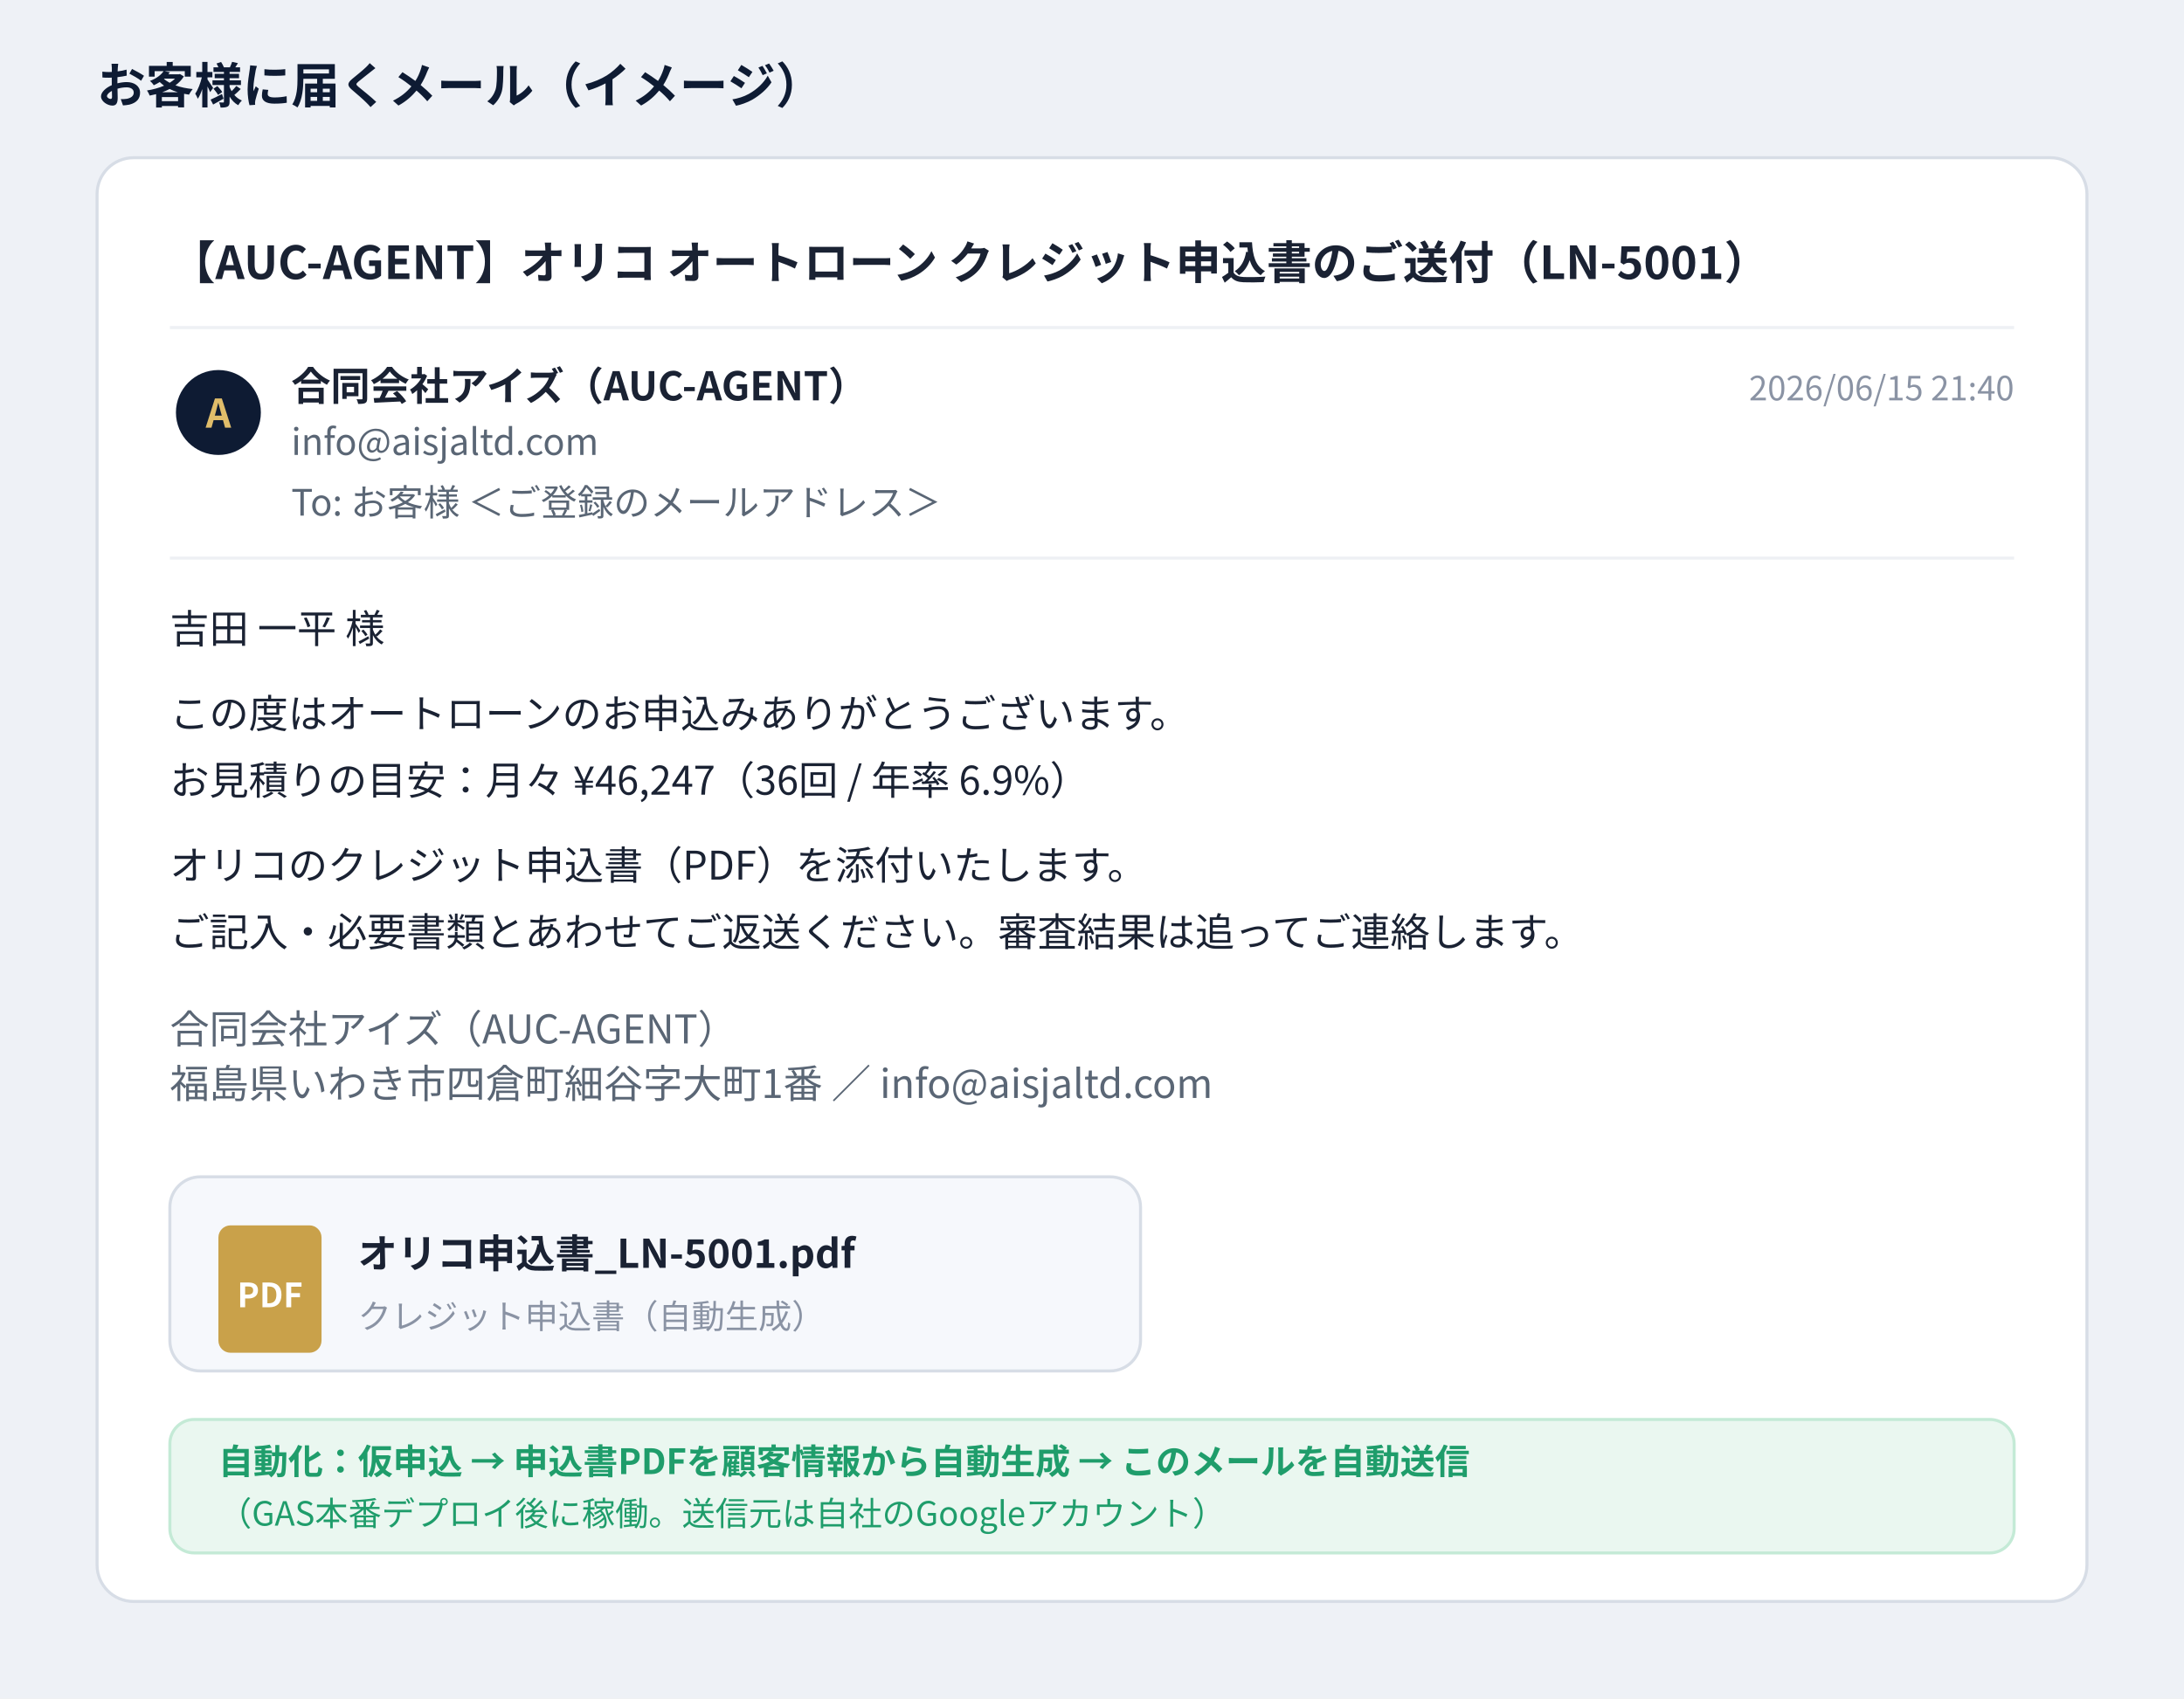
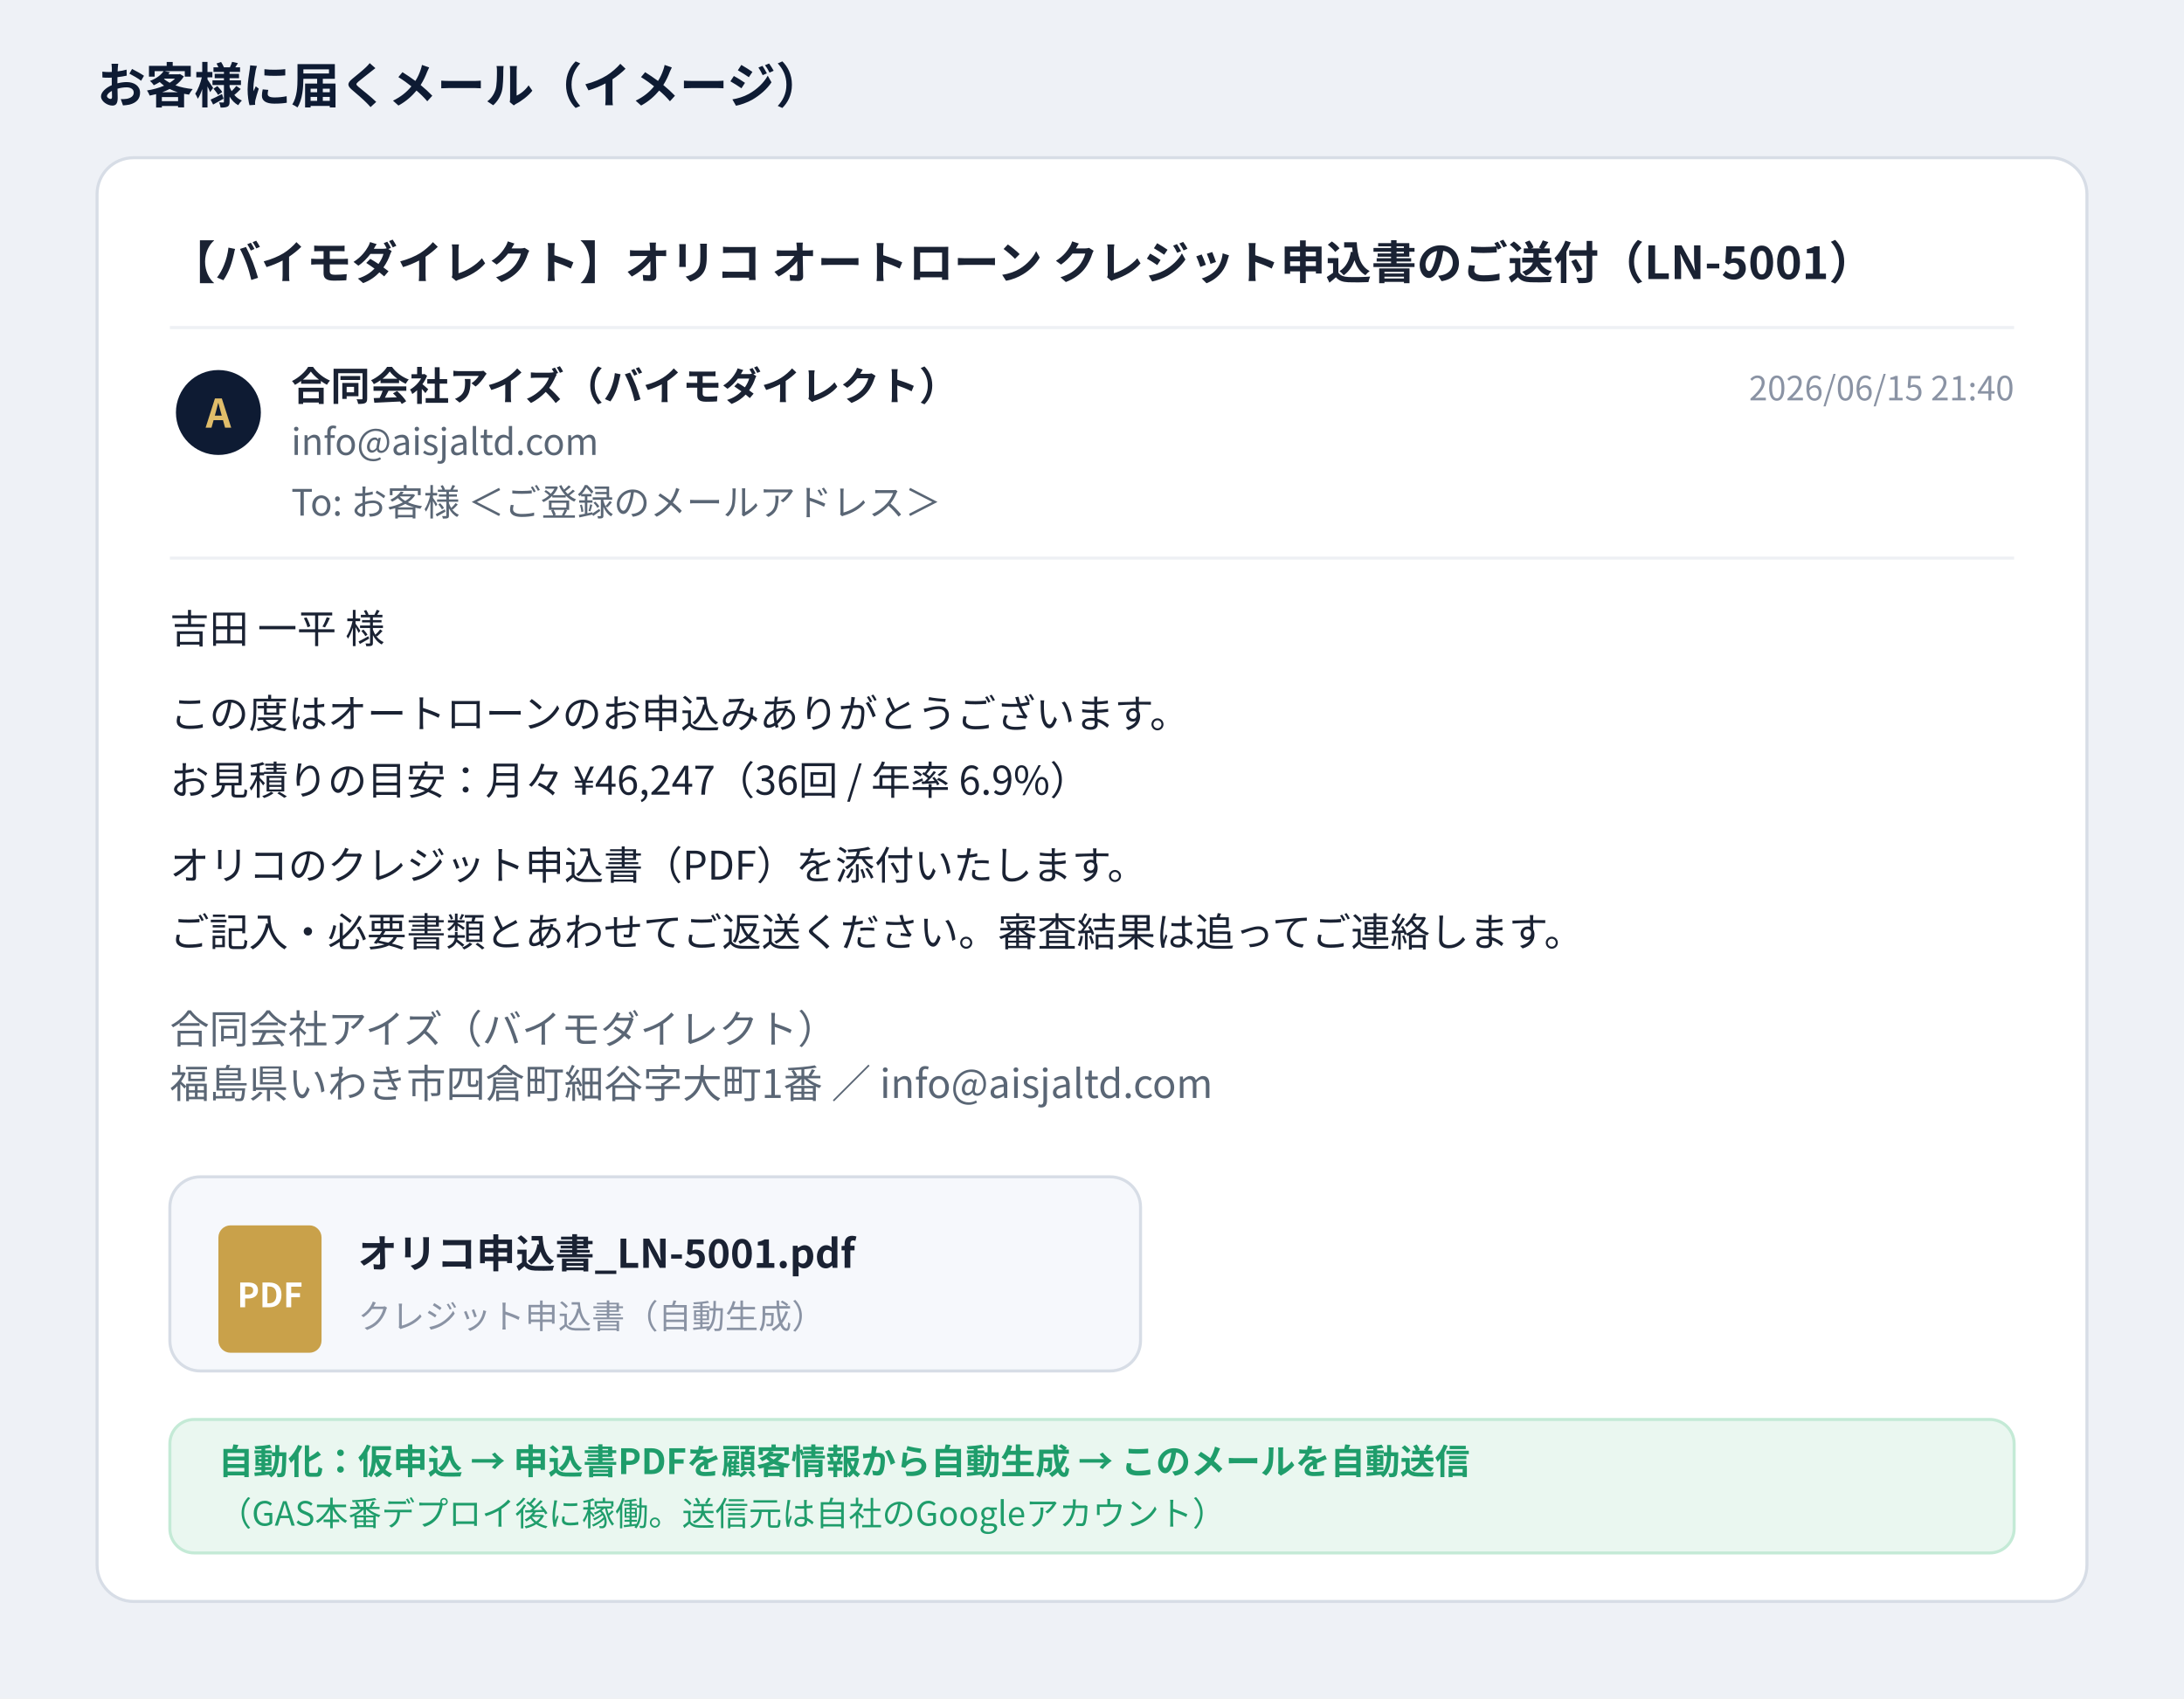
<svg xmlns="http://www.w3.org/2000/svg" width="720" height="560" viewBox="0 0 720 560" font-family="'Noto Sans CJK JP','IPAGothic',sans-serif">
  <rect width="720" height="560" fill="#eef1f6" />
  <text x="32" y="34" fill="#0e1b33" font-size="16" font-weight="800">お客様に届くメール（イメージ）</text>
  <rect x="32" y="52" width="656" height="476" rx="12" fill="#fff" stroke="#d7dde6" />
-   <text x="56" y="92" fill="#1a2233" font-size="15" font-weight="800">【AUC-AGENT】オリコ オートローン クレジット申込書のご送付（LN-5001）</text>
+   <text x="56" y="92" fill="#1a2233" font-size="15" font-weight="800">【バイモダイレクト】オリコ オートローン クレジット申込書のご送付（LN-5001）</text>
  <line x1="56" y1="108" x2="664" y2="108" stroke="#eef0f4" />
  <circle cx="72" cy="136" r="14" fill="#0e1b33" />
  <text x="72" y="141" fill="#e0bd6a" font-size="13" font-weight="900" text-anchor="middle">A</text>
-   <text x="96" y="132" fill="#1a2233" font-size="13" font-weight="700">合同会社アイズ（AUC-AGENT）</text>
+   <text x="96" y="132" fill="#1a2233" font-size="13" font-weight="700">合同会社アイズ（バイモダイレクト）</text>
  <text x="96" y="150" fill="#5a6675" font-size="12">info@aisjaltd.com</text>
  <text x="664" y="132" fill="#8a93a4" font-size="11" text-anchor="end">2026/06/15 21:40</text>
  <text x="96" y="170" fill="#5a6675" font-size="12">To: お客様 ＜ご登録のメールアドレス＞</text>
  <line x1="56" y1="184" x2="664" y2="184" stroke="#eef0f4" />
  <g font-size="13" fill="#1a2233">
    <text x="56" y="212">吉田 一平 様</text>
    <text x="56" y="240">この度はオートローンのお申込みありがとうございます。</text>
    <text x="56" y="262">お見積りの目安：月々 ¥46,247（36回 / 年率 6.9%）</text>
    <text x="56" y="290">オリコのクレジット申込書（PDF）を添付いたします。</text>
    <text x="56" y="312">ご記入・必要書類とあわせてご返送ください。審査結果は追ってご連絡します。</text>
-     <text x="56" y="344" fill="#5a6675">合同会社アイズ（AUC-AGENT）</text>
+     <text x="56" y="344" fill="#5a6675">合同会社アイズ（バイモダイレクト）</text>
    <text x="56" y="362" fill="#5a6675">福島県いわき市四倉町細谷字大町1番 ／ info@aisjaltd.com</text>
  </g>
  <rect x="56" y="388" width="320" height="64" rx="10" fill="#f6f8fc" stroke="#d7dde6" />
  <rect x="72" y="404" width="34" height="42" rx="4" fill="#c9a14a" />
  <text x="89" y="431" fill="#fff" font-size="11" font-weight="800" text-anchor="middle">PDF</text>
  <text x="118" y="418" fill="#1a2233" font-size="13" font-weight="700">オリコ申込書_LN-5001.pdf</text>
  <text x="118" y="438" fill="#8a93a4" font-size="11">クレジット申込書（自動生成）</text>
  <rect x="56" y="468" width="608" height="44" rx="8" fill="#eaf7f0" stroke="#c4ead6" />
  <text x="72" y="486" fill="#1f9d6b" font-size="11.5" font-weight="700">自動化：仮申込 → 申込書PDFを顧客情報から自動生成 → このメールを自動送信</text>
  <text x="72" y="503" fill="#1f9d6b" font-size="11">（GAS本番デプロイ後に稼働。送信元は自社のGoogleアカウント）</text>
</svg>
